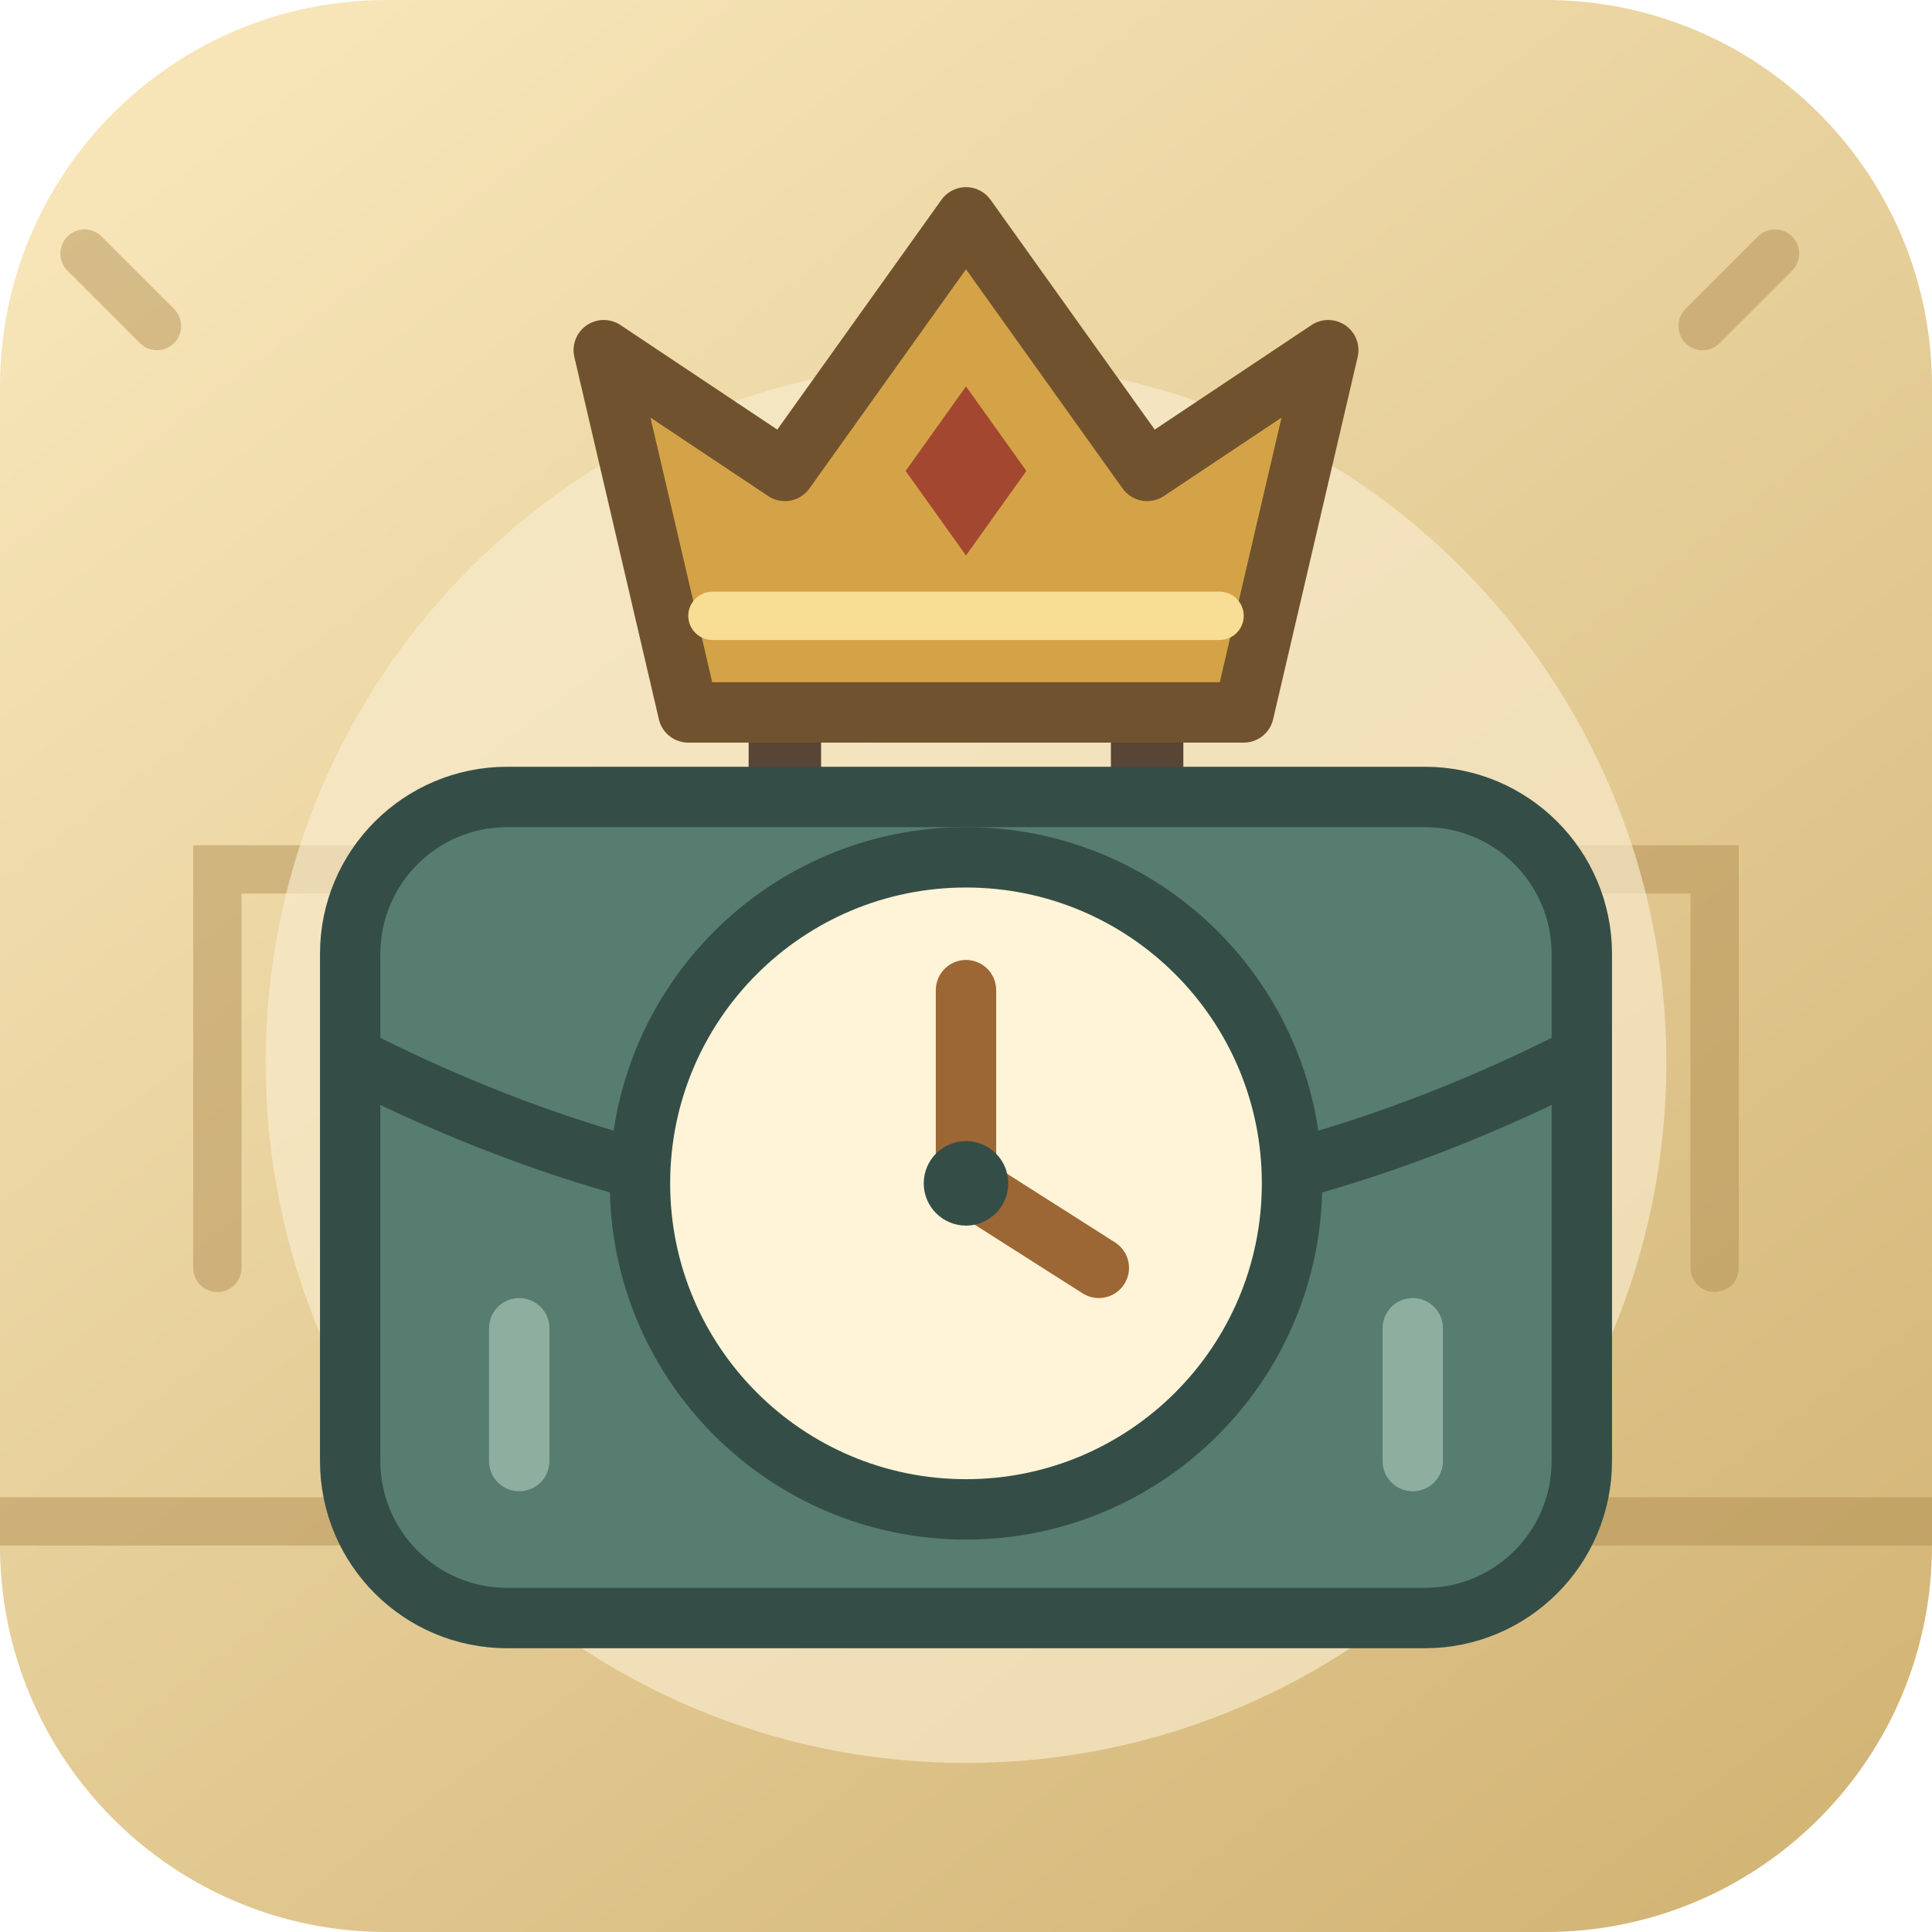
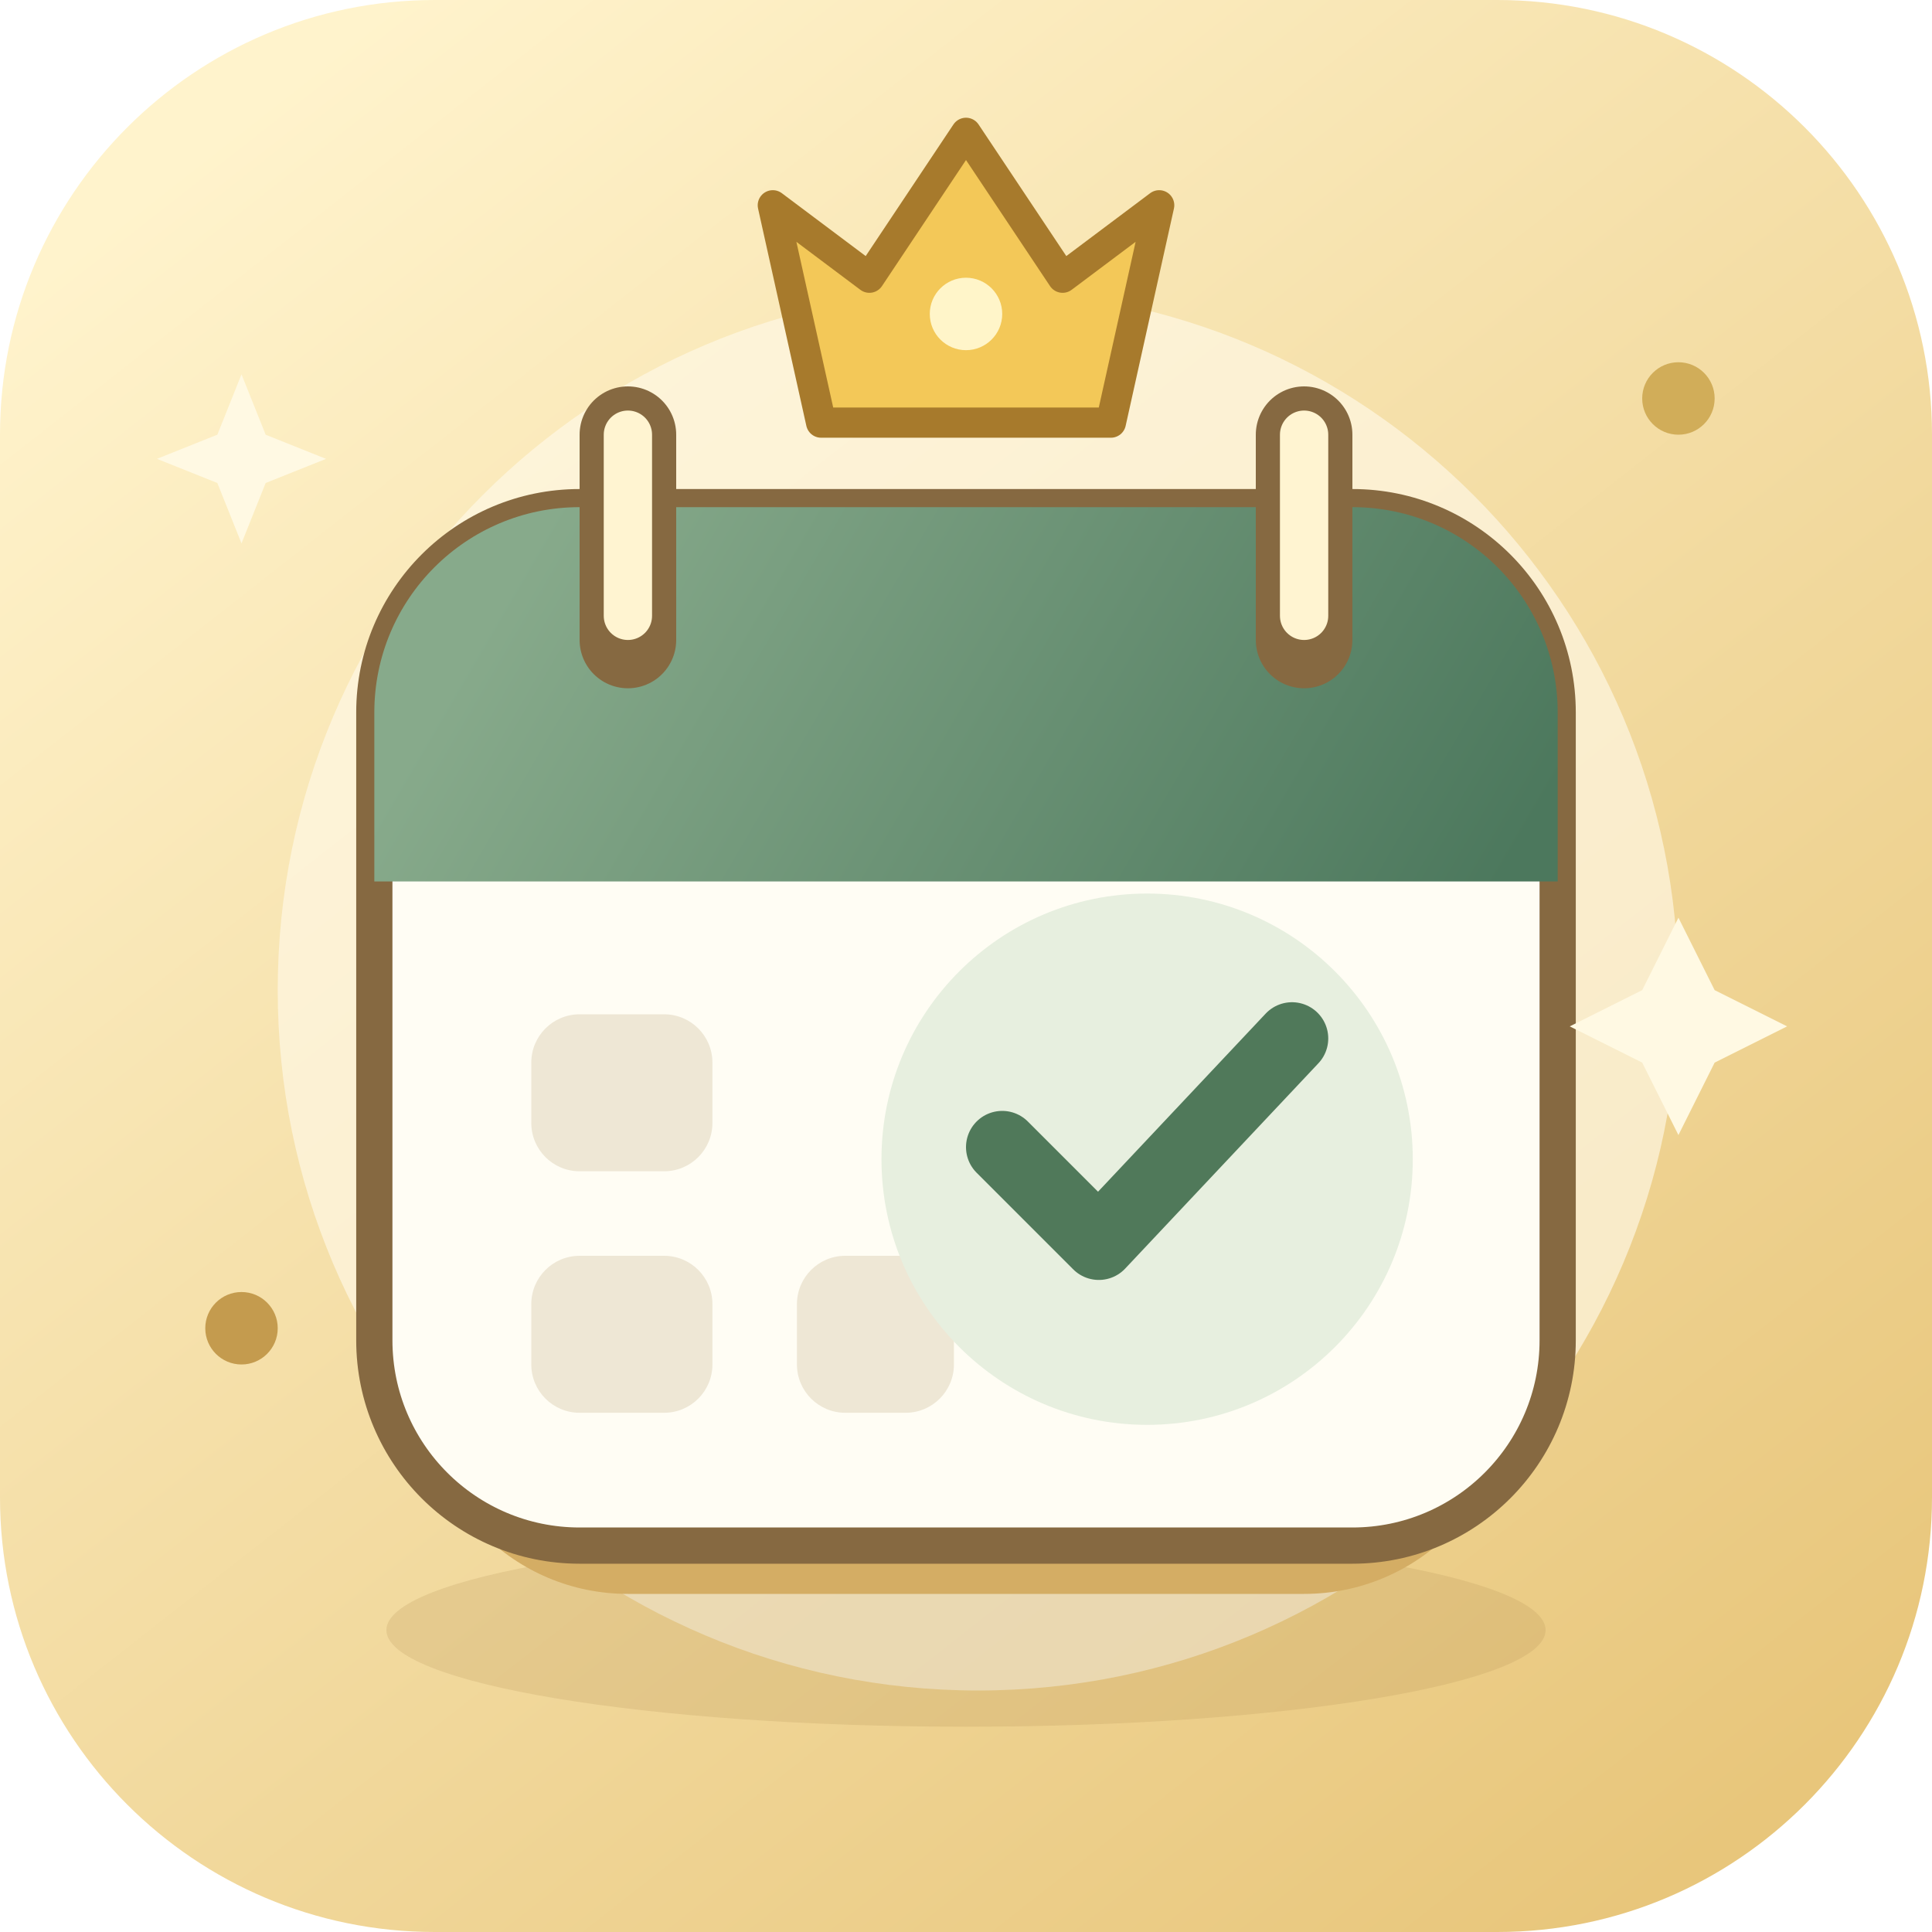
<svg xmlns="http://www.w3.org/2000/svg" viewBox="0 0 160 160" fill="none">
  <defs>
-     <clipPath id="frame">
-       <rect width="160" height="160" rx="32" />
-     </clipPath>
-     <linearGradient id="bg" x1="22" y1="6" x2="138" y2="160" gradientUnits="userSpaceOnUse">
-       <stop stop-color="#f7e5b8" />
-       <stop offset="1" stop-color="#d3b576" />
+     <linearGradient id="background" x1="22" y1="8" x2="138" y2="156" gradientUnits="userSpaceOnUse">
+       <stop stop-color="#fff3cc" />
+       <stop offset="1" stop-color="#e8c67b" />
+     </linearGradient>
+     <linearGradient id="cover" x1="43" y1="47" x2="115" y2="89" gradientUnits="userSpaceOnUse">
+       <stop stop-color="#87aa8b" />
+       <stop offset="1" stop-color="#4c785d" />
    </linearGradient>
  </defs>
-   <g clip-path="url(#frame)">
-     <rect width="160" height="160" fill="url(#bg)" />
-     <path d="M0 126h160M18 105V72h14v33m96 0V72h14v33M7 21l6 6m134-6-6 6" stroke="#ad8a4d" stroke-width="4" stroke-linecap="round" opacity=".45" />
-     <circle cx="80" cy="88" r="58" fill="#f9edcf" opacity=".65" />
-   </g>
-   <path d="M65 69V57a7 7 0 0 1 7-7h16a7 7 0 0 1 7 7v12" stroke="#594535" stroke-width="6" />
-   <rect x="29" y="66" width="102" height="68" rx="13" fill="#577c70" stroke="#344e47" stroke-width="5" />
-   <path d="M30 88q50 25 100 0" stroke="#344e47" stroke-width="5" />
-   <path d="M43 110v11m74-11v11" stroke="#8eafa0" stroke-width="5" stroke-linecap="round" />
-   <circle cx="80" cy="98" r="27" fill="#fff4d8" stroke="#344e47" stroke-width="5" />
-   <path d="M80 82v16l11 7" stroke="#9c6735" stroke-width="5" stroke-linecap="round" stroke-linejoin="round" />
-   <circle cx="80" cy="98" r="3.5" fill="#344e47" />
-   <path d="m50 29 15 10 15-21 15 21 15-10-7 30H57Z" fill="#d5a347" stroke="#70532e" stroke-width="5" stroke-linejoin="round" />
-   <path d="M59 51h42" stroke="#f8dd94" stroke-width="4" stroke-linecap="round" />
-   <path d="m80 32 5 7-5 7-5-7Z" fill="#a44730" />
+   <rect width="160" height="160" rx="36" fill="url(#background)" />
+   <circle cx="81" cy="82" r="58" fill="#fff9e8" opacity=".65" />
+   <ellipse cx="80" cy="135" rx="48" ry="8" fill="#ad8c51" opacity=".2" />
+   <rect x="35" y="47" width="90" height="85" rx="17" fill="#d4ad64" />
+   <rect x="31" y="42" width="98" height="86" rx="17" fill="#fffdf4" stroke="#866941" stroke-width="3" />
+   <path d="M48 42h64a17 17 0 0 1 17 17v14H31V59a17 17 0 0 1 17-17Z" fill="url(#cover)" />
+   <path d="M52 36v17m56-17v17" stroke="#866941" stroke-width="8" stroke-linecap="round" />
+   <path d="M52 36v15m56-15v15" stroke="#fff4d1" stroke-width="4" stroke-linecap="round" />
+   <path d="m64 17 8 6 8-12 8 12 8-6-4 18H68Z" fill="#f3c858" stroke="#a77a2c" stroke-width="2.5" stroke-linejoin="round" />
+   <circle cx="80" cy="26" r="3" fill="#fff5c9" />
+   <rect x="44" y="84" width="15" height="13" rx="4" fill="#eee7d5" />
+   <rect x="44" y="104" width="15" height="13" rx="4" fill="#eee7d5" />
+   <rect x="66" y="104" width="13" height="13" rx="4" fill="#eee7d5" />
+   <circle cx="95" cy="96" r="22" fill="#e7efdf" />
+   <path d="m83 95 8 8 16-17" stroke="#50795a" stroke-width="6" stroke-linecap="round" stroke-linejoin="round" />
+   <path d="m139 76 3 6 6 3-6 3-3 6-3-6-6-3 6-3ZM20 31l2 5 5 2-5 2-2 5-2-5-5-2 5-2Z" fill="#fff9e3" />
+   <circle cx="20" cy="110" r="3" fill="#c49b4e" />
+   <circle cx="139" cy="33" r="3" fill="#d1ad59" />
</svg>
